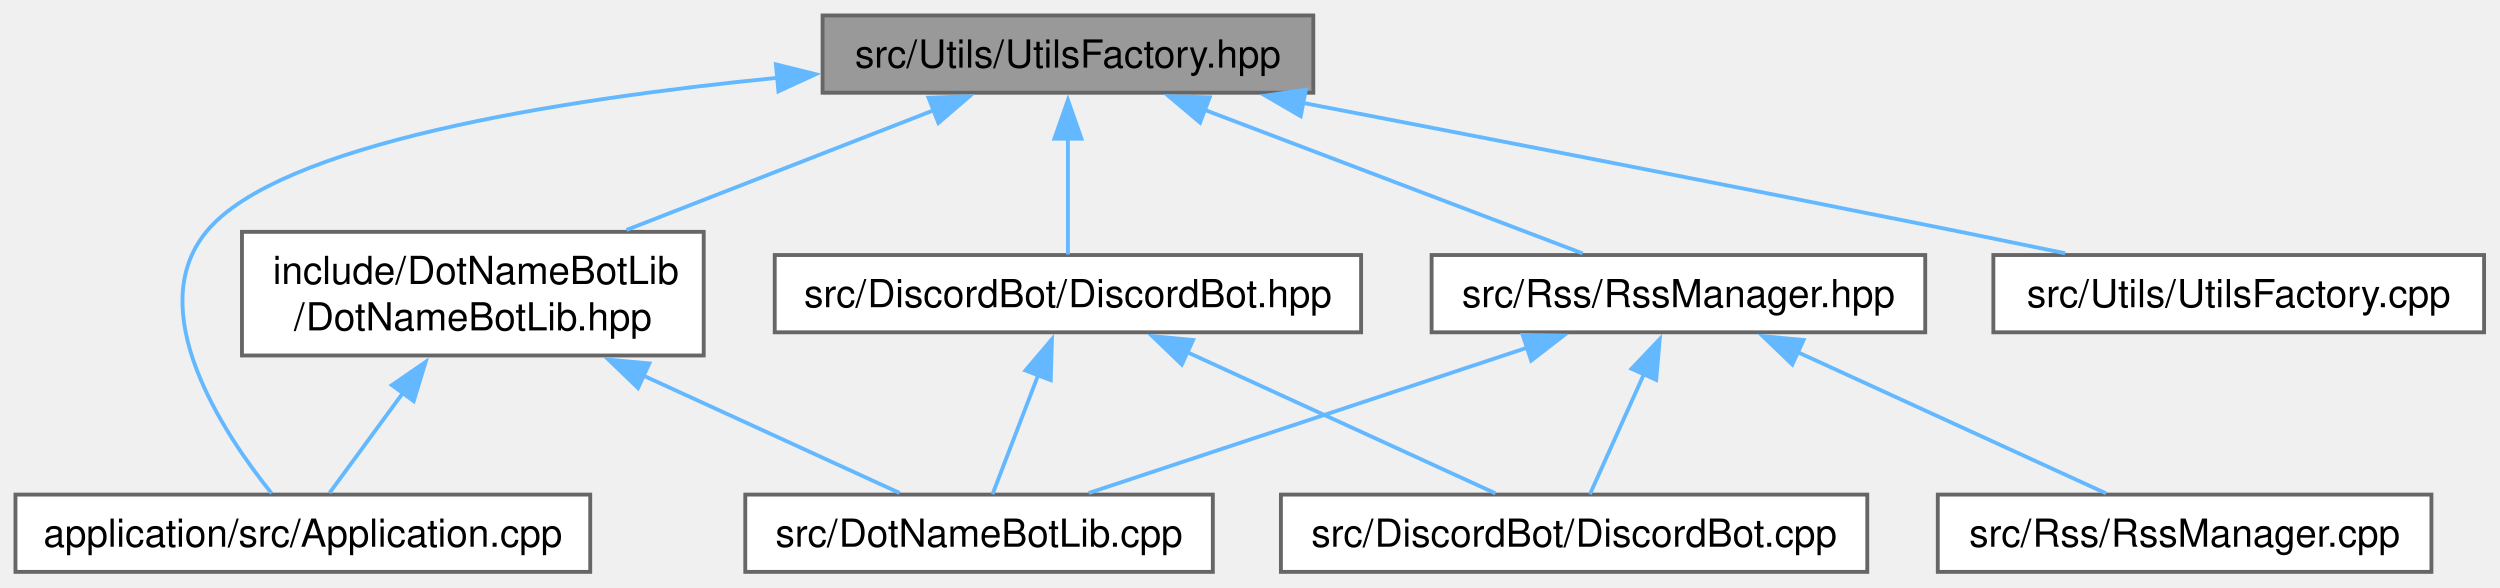
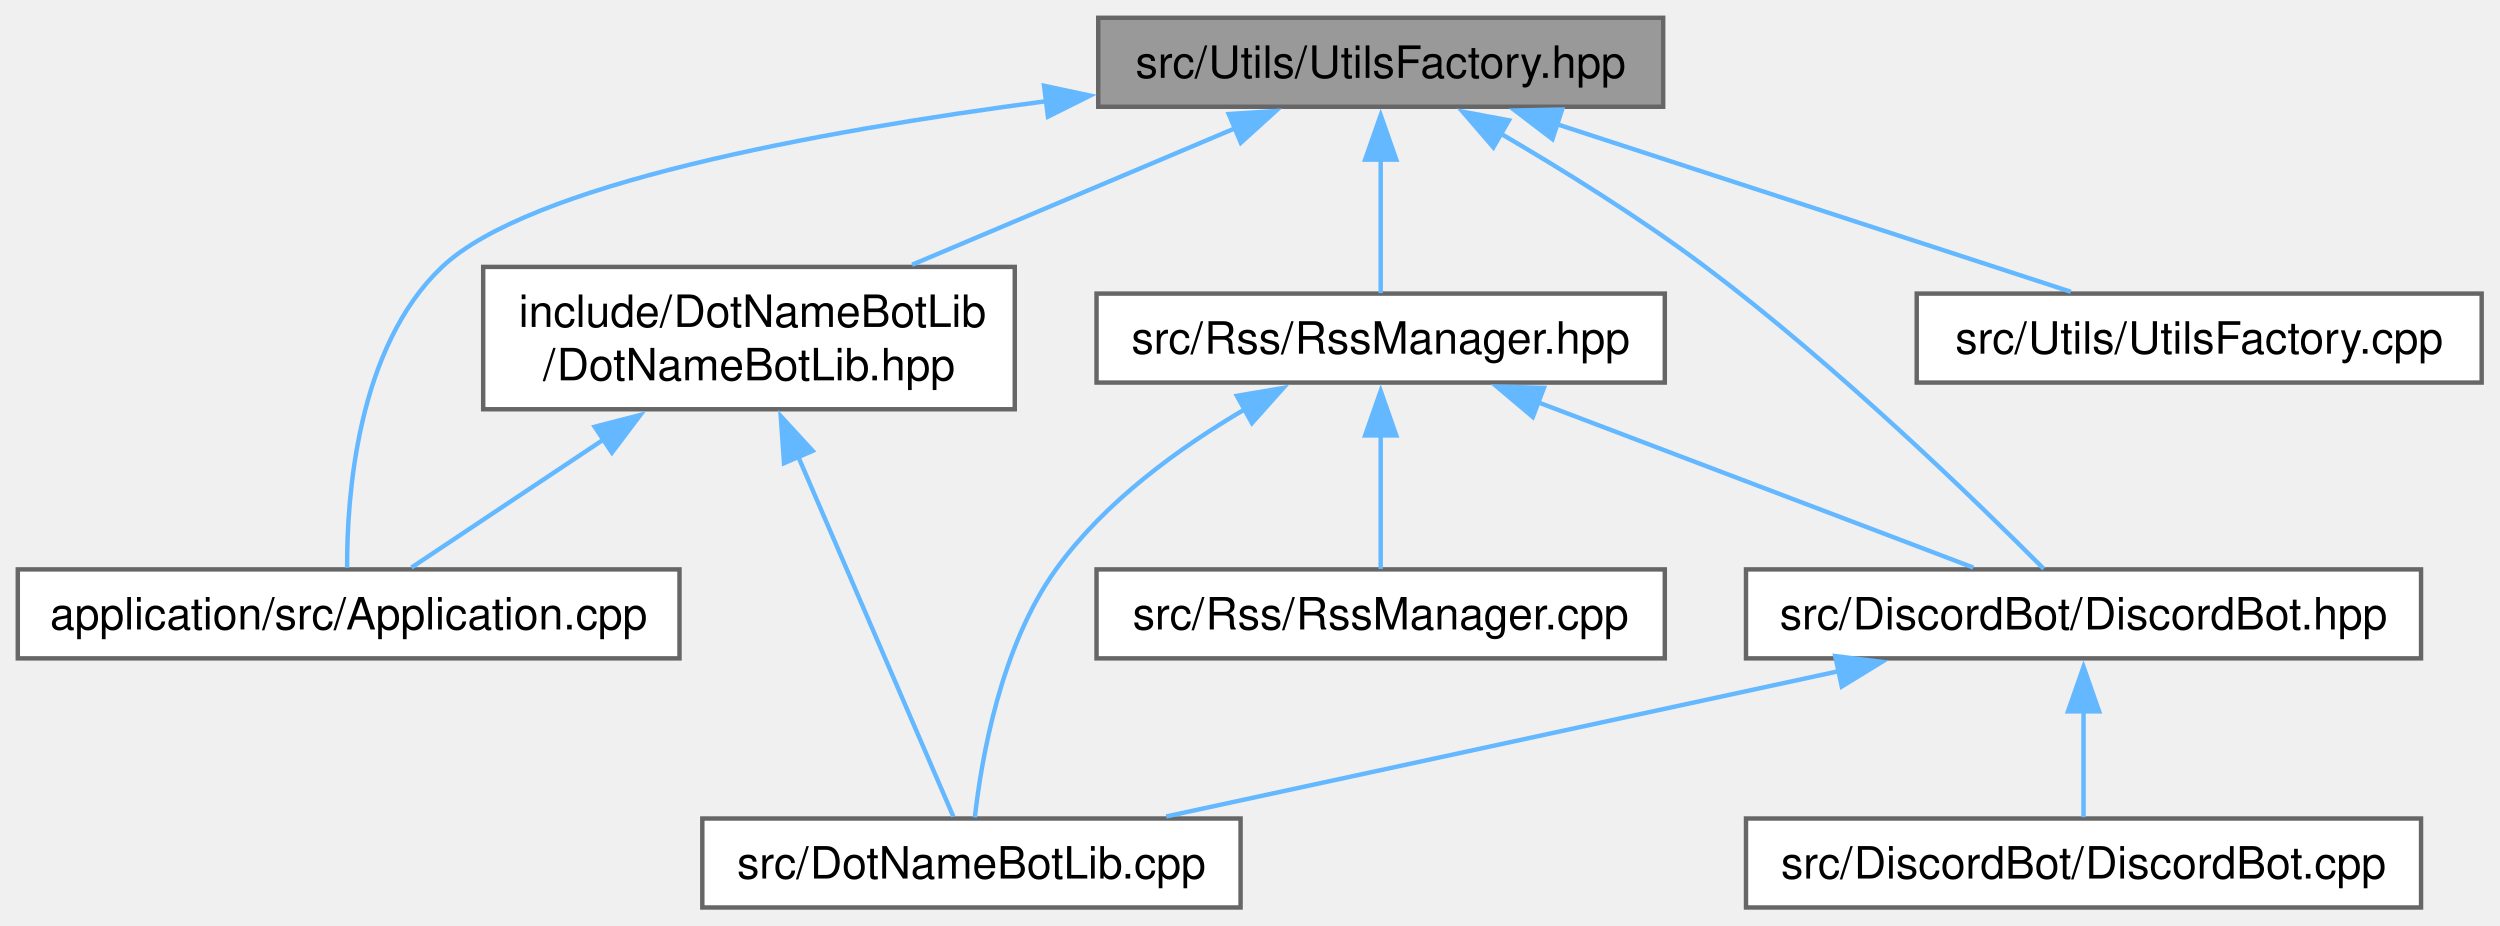
- <svg xmlns="http://www.w3.org/2000/svg" xmlns:xlink="http://www.w3.org/1999/xlink" width="647pt" height="152pt" viewBox="0.00 0.00 647.00 152.00">
-   <g id="graph0" class="graph" transform="scale(1 1) rotate(0) translate(4 148)">
+ <svg xmlns="http://www.w3.org/2000/svg" xmlns:xlink="http://www.w3.org/1999/xlink" width="562pt" height="208pt" viewBox="0.00 0.00 562.00 208.00">
+   <g id="graph0" class="graph" transform="scale(1 1) rotate(0) translate(4 204)">
    <g id="Node000001" class="node">
      <g id="a_Node000001">
        <a xlink:title=" ">
-           <polygon fill="#999999" stroke="#666666" points="335.88,-144 208.88,-144 208.88,-124 335.88,-124 335.88,-144" />
-           <text xml:space="preserve" text-anchor="middle" x="272.38" y="-130.5" font-family="Helvetica,sans-Serif" font-size="10.00">src/Utils/UtilsFactory.hpp</text>
+           <polygon fill="#999999" stroke="#666666" points="369.88,-200 242.88,-200 242.88,-180 369.88,-180 369.88,-200" />
+           <text xml:space="preserve" text-anchor="middle" x="306.38" y="-186.5" font-family="Helvetica,sans-Serif" font-size="10.00">src/Utils/UtilsFactory.hpp</text>
        </a>
      </g>
    </g>
    <g id="Node000002" class="node">
      <g id="a_Node000002">
        <a xlink:href="Application_8cpp.html" target="_top" xlink:title=" ">
-           <polygon fill="white" stroke="#666666" points="148.75,-20 0,-20 0,0 148.75,0 148.75,-20" />
-           <text xml:space="preserve" text-anchor="middle" x="74.38" y="-6.5" font-family="Helvetica,sans-Serif" font-size="10.00">application/src/Application.cpp</text>
+           <polygon fill="white" stroke="#666666" points="148.75,-76 0,-76 0,-56 148.75,-56 148.75,-76" />
+           <text xml:space="preserve" text-anchor="middle" x="74.38" y="-62.5" font-family="Helvetica,sans-Serif" font-size="10.00">application/src/Application.cpp</text>
        </a>
      </g>
    </g>
    <g id="edge1_Node000001_Node000002" class="edge">
      <g id="a_edge1_Node000001_Node000002">
        <a xlink:title=" ">
-           <path fill="none" stroke="#63b8ff" d="M197.37,-127.88C140.1,-122.22 67.96,-110.71 49.38,-88 32.73,-67.66 53.74,-35.95 66.28,-20.33" />
-           <polygon fill="#63b8ff" stroke="#63b8ff" points="196.81,-131.34 207.09,-128.79 197.46,-124.37 196.81,-131.34" />
+           <path fill="none" stroke="#63b8ff" d="M231.23,-181.26C178.81,-174.36 114.9,-162.46 95.38,-144 76.34,-126.01 73.97,-92.61 74.03,-76.37" />
+           <polygon fill="#63b8ff" stroke="#63b8ff" points="230.7,-184.72 241.06,-182.51 231.58,-177.78 230.7,-184.72" />
        </a>
      </g>
    </g>
    <g id="Node000003" class="node">
      <g id="a_Node000003">
        <a xlink:href="DotNameBotLib_8hpp.html" target="_top" xlink:title=" ">
-           <polygon fill="white" stroke="#666666" points="178.12,-88 58.62,-88 58.62,-56 178.12,-56 178.12,-88" />
-           <text xml:space="preserve" text-anchor="start" x="66.62" y="-74.5" font-family="Helvetica,sans-Serif" font-size="10.00">include/DotNameBotLib</text>
-           <text xml:space="preserve" text-anchor="middle" x="118.38" y="-62.5" font-family="Helvetica,sans-Serif" font-size="10.00">/DotNameBotLib.hpp</text>
+           <polygon fill="white" stroke="#666666" points="224.12,-144 104.62,-144 104.62,-112 224.12,-112 224.12,-144" />
+           <text xml:space="preserve" text-anchor="start" x="112.62" y="-130.5" font-family="Helvetica,sans-Serif" font-size="10.00">include/DotNameBotLib</text>
+           <text xml:space="preserve" text-anchor="middle" x="164.38" y="-118.5" font-family="Helvetica,sans-Serif" font-size="10.00">/DotNameBotLib.hpp</text>
        </a>
      </g>
    </g>
    <g id="edge2_Node000001_Node000003" class="edge">
      <g id="a_edge2_Node000001_Node000003">
        <a xlink:title=" ">
-           <path fill="none" stroke="#63b8ff" d="M237.73,-119.5C214.11,-110.3 182.77,-98.09 158.13,-88.49" />
-           <polygon fill="#63b8ff" stroke="#63b8ff" points="236.31,-122.71 246.9,-123.08 238.86,-116.18 236.31,-122.71" />
+           <path fill="none" stroke="#63b8ff" d="M273.84,-175.25C252.13,-166.08 223.55,-154 201.04,-144.49" />
+           <polygon fill="#63b8ff" stroke="#63b8ff" points="272.22,-178.37 282.79,-179.04 274.94,-171.92 272.22,-178.37" />
        </a>
      </g>
    </g>
    <g id="Node000005" class="node">
      <g id="a_Node000005">
        <a xlink:href="DiscordBot_8hpp.html" target="_top" xlink:title=" ">
-           <polygon fill="white" stroke="#666666" points="348.25,-82 196.5,-82 196.5,-62 348.25,-62 348.25,-82" />
-           <text xml:space="preserve" text-anchor="middle" x="272.38" y="-68.5" font-family="Helvetica,sans-Serif" font-size="10.00">src/DiscordBot/DiscordBot.hpp</text>
+           <polygon fill="white" stroke="#666666" points="540.25,-76 388.5,-76 388.5,-56 540.25,-56 540.25,-76" />
+           <text xml:space="preserve" text-anchor="middle" x="464.38" y="-62.5" font-family="Helvetica,sans-Serif" font-size="10.00">src/DiscordBot/DiscordBot.hpp</text>
        </a>
      </g>
    </g>
    <g id="edge5_Node000001_Node000005" class="edge">
      <g id="a_edge5_Node000001_Node000005">
        <a xlink:title=" ">
-           <path fill="none" stroke="#63b8ff" d="M272.38,-112.25C272.38,-101.97 272.38,-90.09 272.38,-82.11" />
-           <polygon fill="#63b8ff" stroke="#63b8ff" points="268.88,-112.11 272.38,-122.11 275.88,-112.11 268.88,-112.11" />
+           <path fill="none" stroke="#63b8ff" d="M333.12,-174.11C347.28,-165.84 364.72,-155.01 379.38,-144 408.99,-121.76 440.44,-91.19 455.43,-76.13" />
+           <polygon fill="#63b8ff" stroke="#63b8ff" points="331.71,-170.88 324.79,-178.9 335.2,-176.95 331.71,-170.88" />
        </a>
      </g>
    </g>
    <g id="Node000007" class="node">
      <g id="a_Node000007">
        <a xlink:href="RssManager_8hpp.html" target="_top" xlink:title=" ">
-           <polygon fill="white" stroke="#666666" points="494.25,-82 366.5,-82 366.5,-62 494.25,-62 494.25,-82" />
-           <text xml:space="preserve" text-anchor="middle" x="430.38" y="-68.5" font-family="Helvetica,sans-Serif" font-size="10.00">src/Rss/RssManager.hpp</text>
+           <polygon fill="white" stroke="#666666" points="370.25,-138 242.5,-138 242.5,-118 370.25,-118 370.25,-138" />
+           <text xml:space="preserve" text-anchor="middle" x="306.38" y="-124.5" font-family="Helvetica,sans-Serif" font-size="10.00">src/Rss/RssManager.hpp</text>
        </a>
      </g>
    </g>
    <g id="edge8_Node000001_Node000007" class="edge">
      <g id="a_edge8_Node000001_Node000007">
        <a xlink:title=" ">
-           <path fill="none" stroke="#63b8ff" d="M307.82,-119.54C337.58,-108.24 379.32,-92.39 405.6,-82.41" />
-           <polygon fill="#63b8ff" stroke="#63b8ff" points="306.58,-116.27 298.48,-123.09 309.07,-122.81 306.58,-116.27" />
+           <path fill="none" stroke="#63b8ff" d="M306.38,-168.25C306.38,-157.97 306.38,-146.09 306.38,-138.11" />
+           <polygon fill="#63b8ff" stroke="#63b8ff" points="302.88,-168.11 306.38,-178.11 309.88,-168.11 302.88,-168.11" />
        </a>
      </g>
    </g>
    <g id="Node000009" class="node">
      <g id="a_Node000009">
        <a xlink:href="UtilsFactory_8cpp.html" target="_top" xlink:title=" ">
-           <polygon fill="white" stroke="#666666" points="638.88,-82 511.88,-82 511.88,-62 638.88,-62 638.88,-82" />
-           <text xml:space="preserve" text-anchor="middle" x="575.38" y="-68.5" font-family="Helvetica,sans-Serif" font-size="10.00">src/Utils/UtilsFactory.cpp</text>
+           <polygon fill="white" stroke="#666666" points="553.88,-138 426.88,-138 426.88,-118 553.88,-118 553.88,-138" />
+           <text xml:space="preserve" text-anchor="middle" x="490.38" y="-124.5" font-family="Helvetica,sans-Serif" font-size="10.00">src/Utils/UtilsFactory.cpp</text>
        </a>
      </g>
    </g>
    <g id="edge12_Node000001_Node000009" class="edge">
      <g id="a_edge12_Node000001_Node000009">
        <a xlink:title=" ">
-           <path fill="none" stroke="#63b8ff" d="M333.1,-121.39C379.71,-112.43 445.65,-99.63 503.38,-88 512.14,-86.23 521.49,-84.31 530.46,-82.45" />
-           <polygon fill="#63b8ff" stroke="#63b8ff" points="332.63,-117.92 323.47,-123.24 333.95,-124.8 332.63,-117.92" />
+           <path fill="none" stroke="#63b8ff" d="M345.84,-176.13C380.59,-164.8 430.38,-148.56 461.52,-138.41" />
+           <polygon fill="#63b8ff" stroke="#63b8ff" points="344.99,-172.73 336.56,-179.16 347.16,-179.38 344.99,-172.73" />
        </a>
      </g>
    </g>
    <g id="edge3_Node000003_Node000002" class="edge">
      <g id="a_edge3_Node000003_Node000002">
        <a xlink:title=" ">
-           <path fill="none" stroke="#63b8ff" d="M100.34,-46.4C93.62,-37.24 86.39,-27.39 81.27,-20.41" />
-           <polygon fill="#63b8ff" stroke="#63b8ff" points="97.41,-48.33 106.15,-54.33 103.06,-44.19 97.41,-48.33" />
+           <path fill="none" stroke="#63b8ff" d="M131.78,-105.27C116.9,-95.35 100.06,-84.12 88.49,-76.41" />
+           <polygon fill="#63b8ff" stroke="#63b8ff" points="129.68,-108.07 139.94,-110.71 133.56,-102.25 129.68,-108.07" />
        </a>
      </g>
    </g>
    <g id="Node000004" class="node">
      <g id="a_Node000004">
        <a xlink:href="DotNameBotLib_8cpp.html" target="_top" xlink:title=" ">
-           <polygon fill="white" stroke="#666666" points="309.88,-20 188.88,-20 188.88,0 309.88,0 309.88,-20" />
-           <text xml:space="preserve" text-anchor="middle" x="249.38" y="-6.5" font-family="Helvetica,sans-Serif" font-size="10.00">src/DotNameBotLib.cpp</text>
+           <polygon fill="white" stroke="#666666" points="274.88,-20 153.88,-20 153.88,0 274.88,0 274.88,-20" />
+           <text xml:space="preserve" text-anchor="middle" x="214.38" y="-6.5" font-family="Helvetica,sans-Serif" font-size="10.00">src/DotNameBotLib.cpp</text>
        </a>
      </g>
    </g>
    <g id="edge4_Node000003_Node000004" class="edge">
      <g id="a_edge4_Node000003_Node000004">
        <a xlink:title=" ">
-           <path fill="none" stroke="#63b8ff" d="M162.44,-50.82C184.89,-40.54 211.11,-28.53 228.83,-20.41" />
-           <polygon fill="#63b8ff" stroke="#63b8ff" points="161.12,-47.57 153.49,-54.92 164.04,-53.94 161.12,-47.57" />
+           <path fill="none" stroke="#63b8ff" d="M175.41,-101.41C186.43,-75.84 202.78,-37.91 210.31,-20.44" />
+           <polygon fill="#63b8ff" stroke="#63b8ff" points="172.25,-99.88 171.51,-110.45 178.68,-102.65 172.25,-99.88" />
        </a>
      </g>
    </g>
    <g id="edge7_Node000005_Node000004" class="edge">
      <g id="a_edge7_Node000005_Node000004">
        <a xlink:title=" ">
-           <path fill="none" stroke="#63b8ff" d="M264.68,-50.93C260.68,-40.5 255.99,-28.26 252.87,-20.11" />
-           <polygon fill="#63b8ff" stroke="#63b8ff" points="261.39,-52.13 268.24,-60.21 267.93,-49.62 261.39,-52.13" />
+           <path fill="none" stroke="#63b8ff" d="M409.4,-53.13C363.94,-43.31 300.23,-29.54 258.16,-20.46" />
+           <polygon fill="#63b8ff" stroke="#63b8ff" points="408.55,-56.52 419.06,-55.21 410.03,-49.68 408.55,-56.52" />
        </a>
      </g>
    </g>
    <g id="Node000006" class="node">
      <g id="a_Node000006">
        <a xlink:href="DiscordBot_8cpp.html" target="_top" xlink:title=" ">
-           <polygon fill="white" stroke="#666666" points="479.25,-20 327.5,-20 327.5,0 479.25,0 479.25,-20" />
-           <text xml:space="preserve" text-anchor="middle" x="403.38" y="-6.5" font-family="Helvetica,sans-Serif" font-size="10.00">src/DiscordBot/DiscordBot.cpp</text>
+           <polygon fill="white" stroke="#666666" points="540.25,-20 388.5,-20 388.5,0 540.25,0 540.25,-20" />
+           <text xml:space="preserve" text-anchor="middle" x="464.38" y="-6.5" font-family="Helvetica,sans-Serif" font-size="10.00">src/DiscordBot/DiscordBot.cpp</text>
        </a>
      </g>
    </g>
    <g id="edge6_Node000005_Node000006" class="edge">
      <g id="a_edge6_Node000005_Node000006">
        <a xlink:title=" ">
-           <path fill="none" stroke="#63b8ff" d="M303.11,-56.92C327.76,-45.63 361.67,-30.1 383.05,-20.31" />
-           <polygon fill="#63b8ff" stroke="#63b8ff" points="301.85,-53.65 294.22,-60.99 304.77,-60.01 301.85,-53.65" />
+           <path fill="none" stroke="#63b8ff" d="M464.38,-44.13C464.38,-35.9 464.38,-26.85 464.38,-20.3" />
+           <polygon fill="#63b8ff" stroke="#63b8ff" points="460.88,-44.08 464.38,-54.08 467.88,-44.08 460.88,-44.08" />
        </a>
      </g>
    </g>
    <g id="edge10_Node000007_Node000004" class="edge">
      <g id="a_edge10_Node000007_Node000004">
        <a xlink:title=" ">
-           <path fill="none" stroke="#63b8ff" d="M391.56,-58.13C357.37,-46.8 308.39,-30.56 277.76,-20.41" />
-           <polygon fill="#63b8ff" stroke="#63b8ff" points="390.06,-61.32 400.66,-61.15 392.27,-54.68 390.06,-61.32" />
+           <path fill="none" stroke="#63b8ff" d="M276.01,-112.1C261.21,-103.43 244.29,-91.2 233.38,-76 221.03,-58.81 216.65,-33.66 215.14,-20.24" />
+           <polygon fill="#63b8ff" stroke="#63b8ff" points="274.05,-115.02 284.49,-116.79 277.44,-108.89 274.05,-115.02" />
        </a>
      </g>
    </g>
-     <g id="edge9_Node000007_Node000006" class="edge">
-       <g id="a_edge9_Node000007_Node000006">
+     <g id="edge9_Node000007_Node000005" class="edge">
+       <g id="a_edge9_Node000007_Node000005">
        <a xlink:title=" ">
-           <path fill="none" stroke="#63b8ff" d="M421.49,-51.27C416.77,-40.76 411.18,-28.35 407.48,-20.11" />
-           <polygon fill="#63b8ff" stroke="#63b8ff" points="418.24,-52.56 425.54,-60.24 424.62,-49.69 418.24,-52.56" />
+           <path fill="none" stroke="#63b8ff" d="M341.82,-113.54C371.58,-102.24 413.32,-86.39 439.6,-76.41" />
+           <polygon fill="#63b8ff" stroke="#63b8ff" points="340.58,-110.27 332.48,-117.09 343.07,-116.81 340.58,-110.27" />
        </a>
      </g>
    </g>
    <g id="Node000008" class="node">
      <g id="a_Node000008">
        <a xlink:href="RssManager_8cpp.html" target="_top" xlink:title=" ">
-           <polygon fill="white" stroke="#666666" points="625.25,-20 497.5,-20 497.5,0 625.25,0 625.25,-20" />
-           <text xml:space="preserve" text-anchor="middle" x="561.38" y="-6.5" font-family="Helvetica,sans-Serif" font-size="10.00">src/Rss/RssManager.cpp</text>
+           <polygon fill="white" stroke="#666666" points="370.25,-76 242.5,-76 242.5,-56 370.25,-56 370.25,-76" />
+           <text xml:space="preserve" text-anchor="middle" x="306.38" y="-62.5" font-family="Helvetica,sans-Serif" font-size="10.00">src/Rss/RssManager.cpp</text>
        </a>
      </g>
    </g>
    <g id="edge11_Node000007_Node000008" class="edge">
      <g id="a_edge11_Node000007_Node000008">
        <a xlink:title=" ">
-           <path fill="none" stroke="#63b8ff" d="M461.11,-56.92C485.76,-45.63 519.67,-30.1 541.05,-20.31" />
-           <polygon fill="#63b8ff" stroke="#63b8ff" points="459.85,-53.65 452.22,-60.99 462.77,-60.01 459.85,-53.65" />
+           <path fill="none" stroke="#63b8ff" d="M306.38,-106.25C306.38,-95.97 306.38,-84.09 306.38,-76.11" />
+           <polygon fill="#63b8ff" stroke="#63b8ff" points="302.88,-106.11 306.38,-116.11 309.88,-106.11 302.88,-106.11" />
        </a>
      </g>
    </g>
  </g>
</svg>
